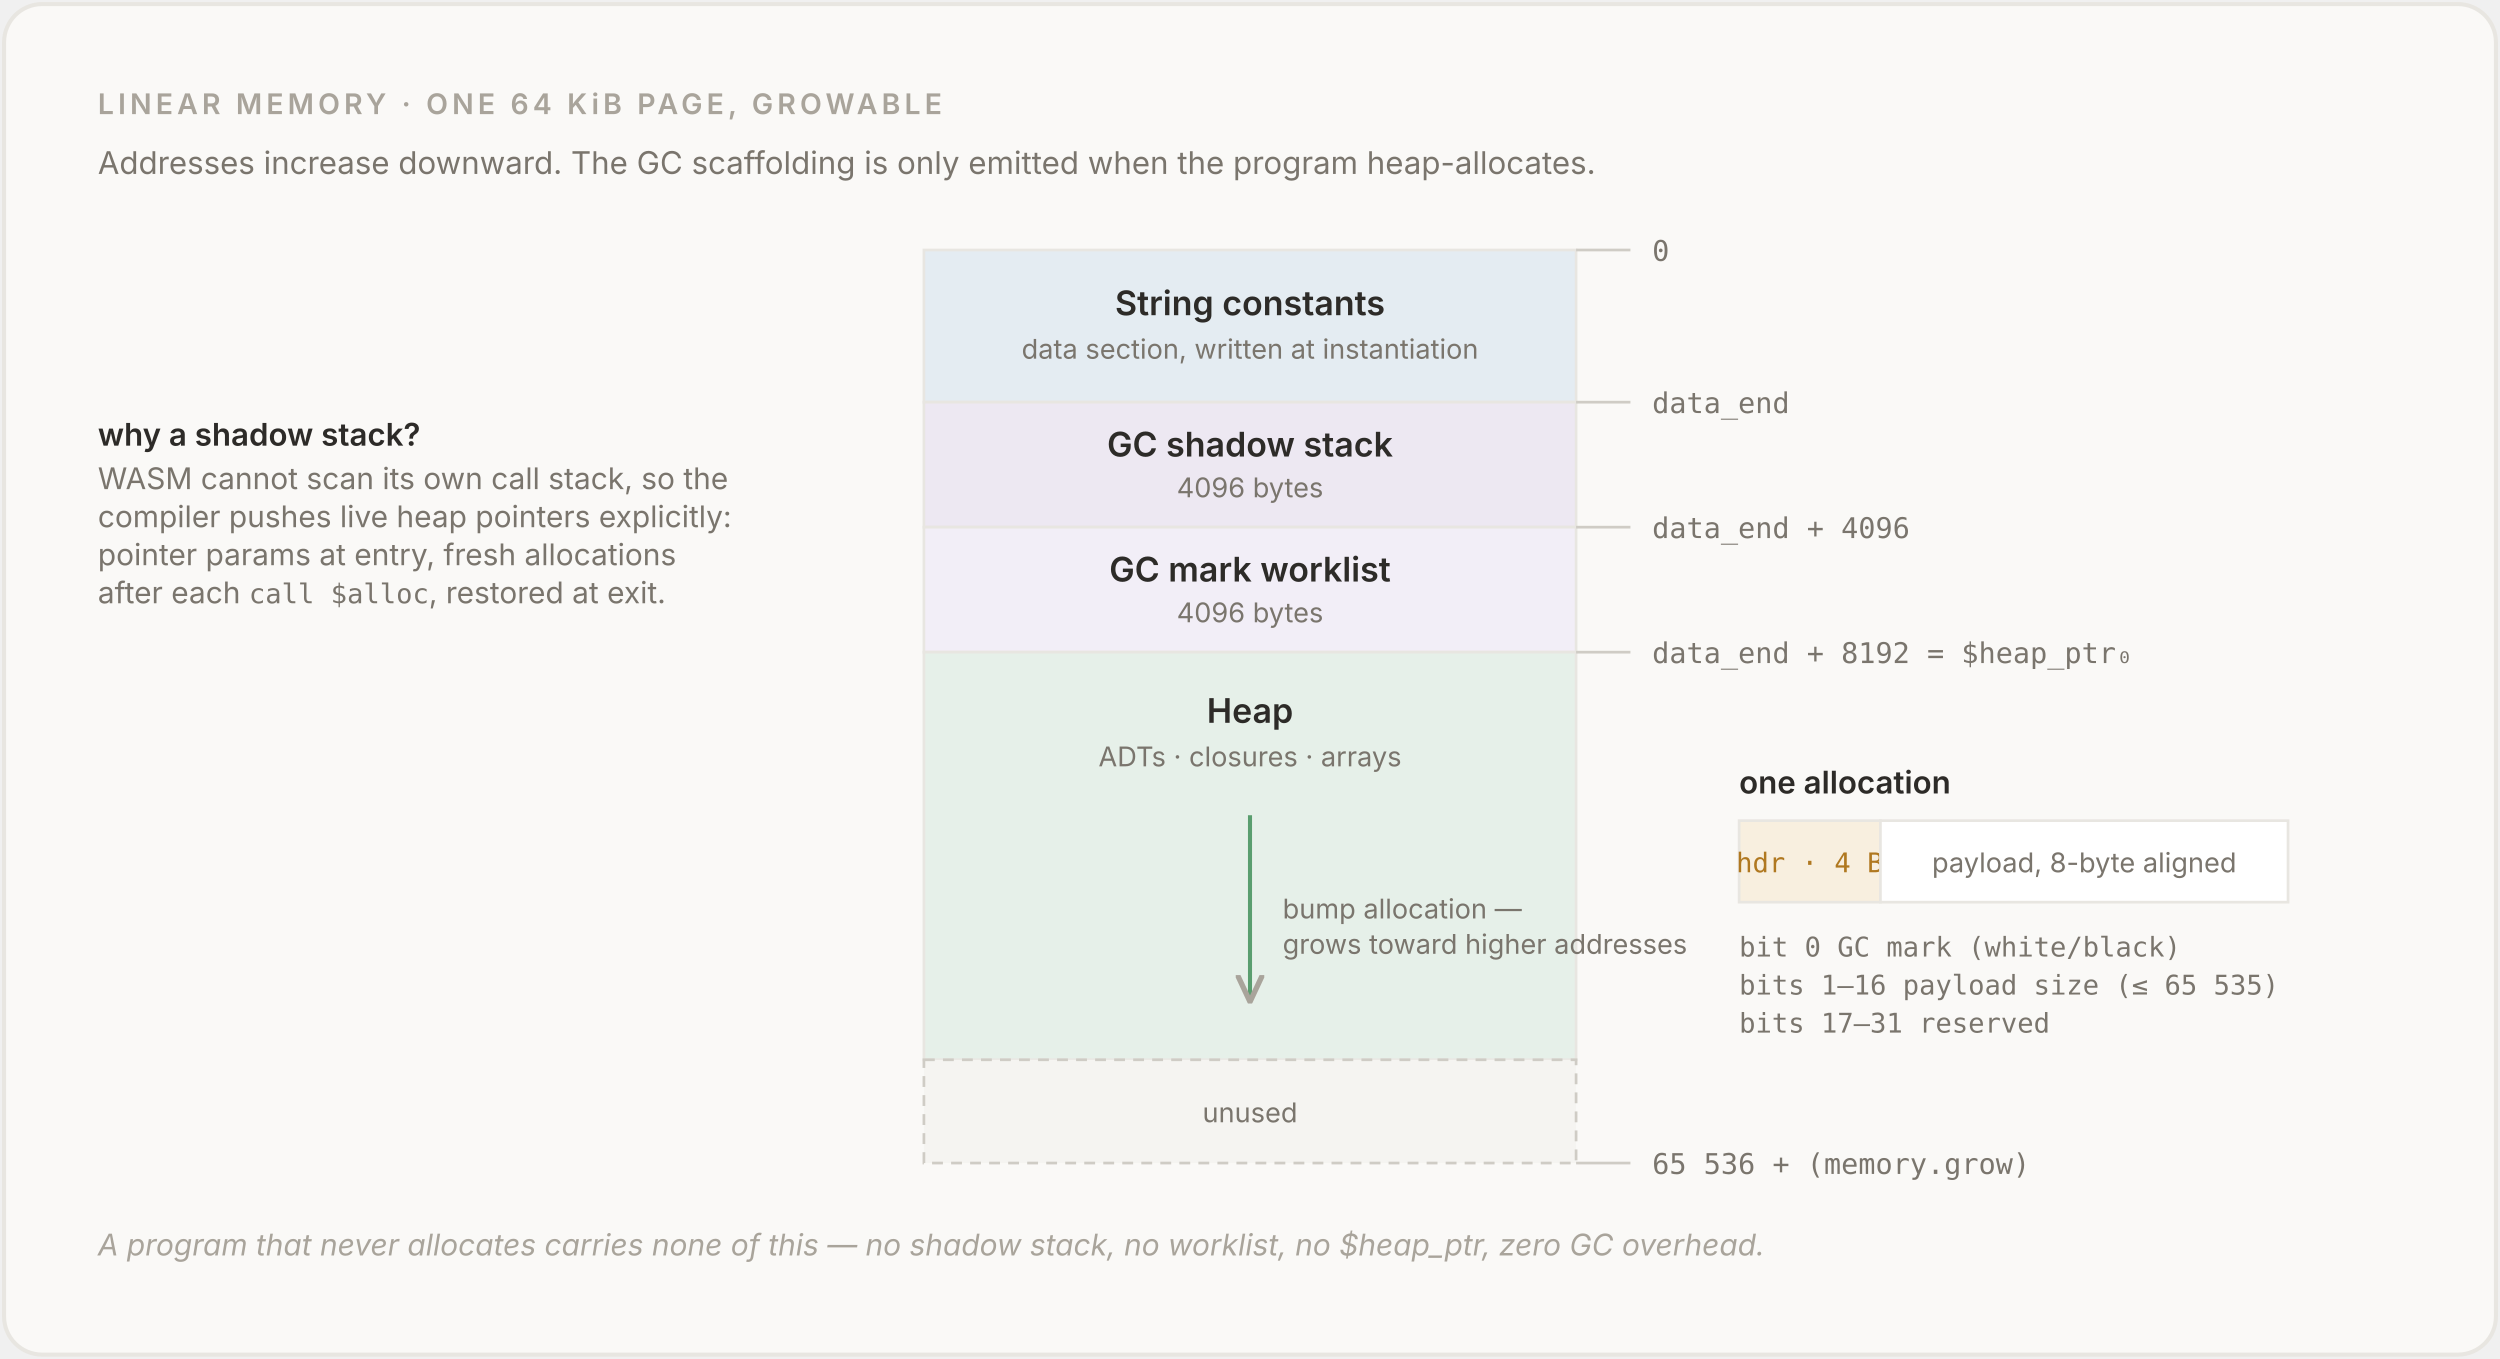
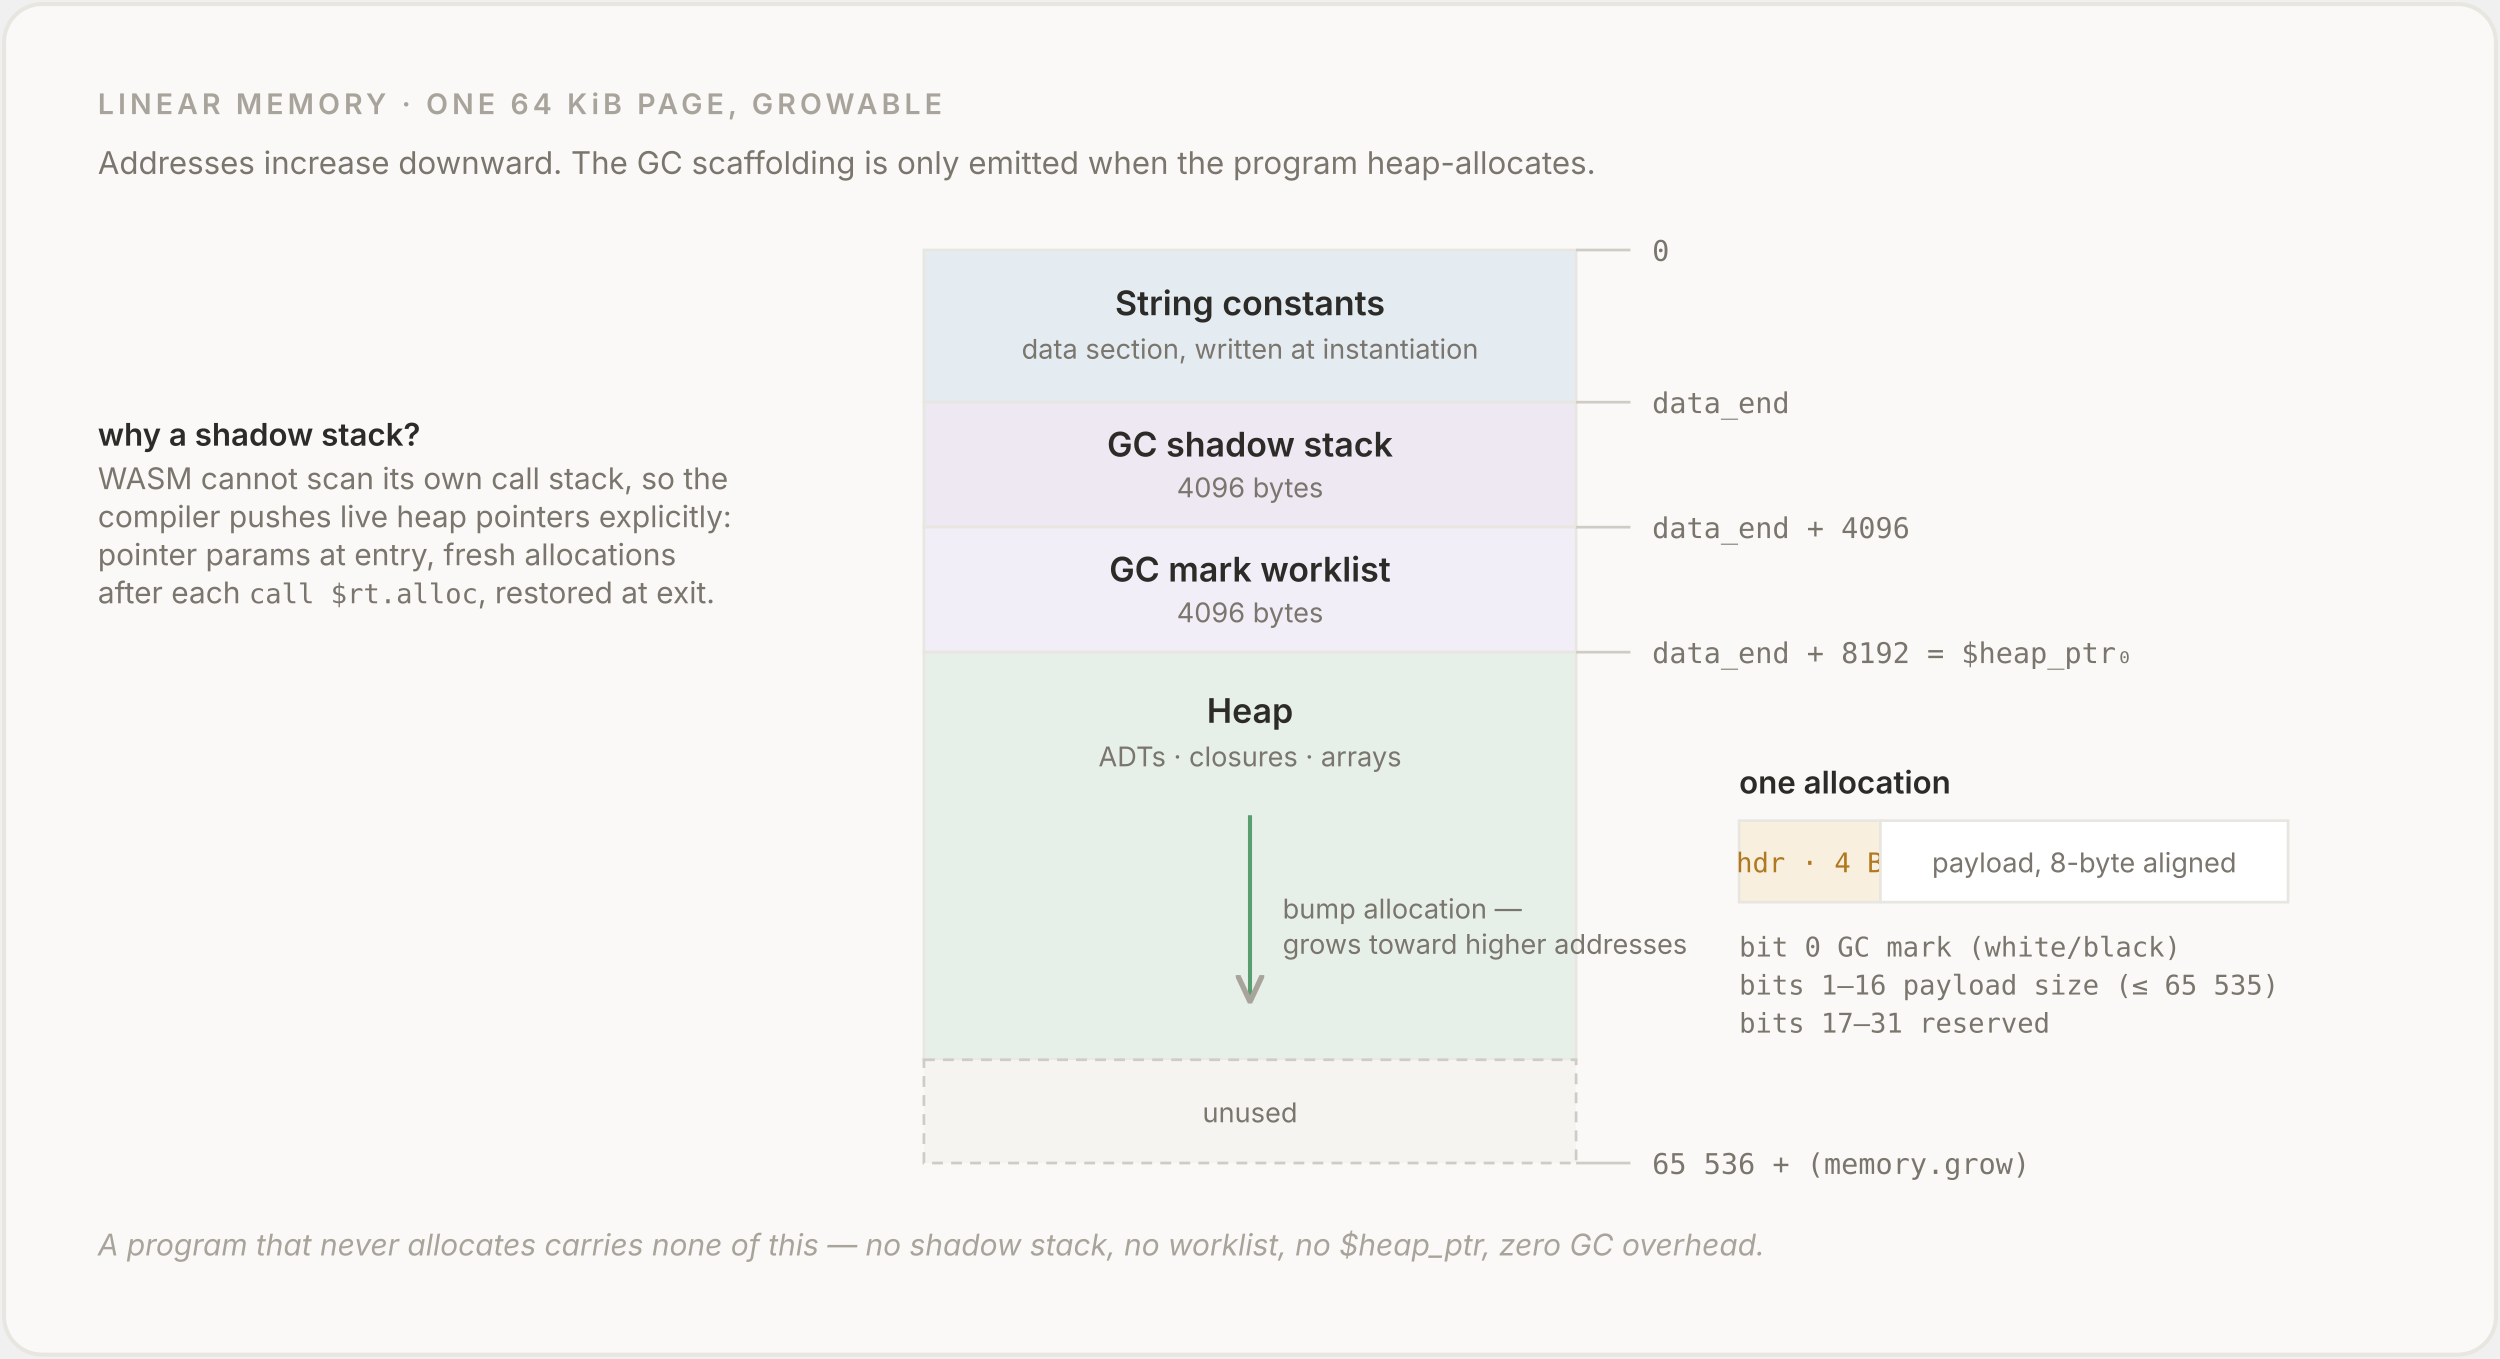
<svg xmlns="http://www.w3.org/2000/svg" width="920" height="500" viewBox="0 0 920 500" role="img" aria-labelledby="title">
  <defs>
    <marker id="arr" viewBox="0 0 8 8" refX="7" refY="4" markerWidth="7" markerHeight="7" orient="auto-start-reverse">
      <path d="M0,0.5 L7.5,4 L0,7.5" fill="none" stroke="#a9a49b" stroke-width="1.5" stroke-linecap="round" stroke-linejoin="round" />
    </marker>
    <style>
      .f  { font-family: -apple-system, BlinkMacSystemFont, 'Segoe UI', system-ui, sans-serif; }
      .m  { font-family: 'SF Mono', Menlo, Monaco, Consolas, monospace; }
      .micro { font-size: 10.5px; font-weight: 600; letter-spacing: 1.5px; fill: #a9a49b; }
      .sub { font-size: 11.5px; fill: #7a756d; }
      .seg { stroke: #e8e6e1; stroke-width: 1; }
      .st { font-size: 12.5px; font-weight: 600; fill: #2d2b28; }
      .ss { font-size: 10px; fill: #7a756d; }
      .off { font-size: 10.5px; fill: #7a756d; }
      .note { font-size: 11px; fill: #7a756d; }
      .noteh { font-size: 11.5px; font-weight: 600; fill: #2d2b28; }
      .tick { stroke: #cfccc5; stroke-width: 1; }
      .footi { font-size: 11px; font-style: italic; fill: #a9a49b; }
    </style>
  </defs>
  <rect x="1.5" y="1.5" width="917" height="497" rx="14" fill="#faf9f7" stroke="#e8e6e1" stroke-width="1.5" />
  <text class="f micro" x="36" y="42">LINEAR MEMORY · ONE 64 KiB PAGE, GROWABLE</text>
  <text class="f sub" x="36" y="64">Addresses increase downward. The GC scaffolding is only emitted when the program heap-allocates.</text>
  <rect class="seg" x="340" y="92" width="240" height="56" fill="#e4ecf2" />
  <text class="f st" x="460" y="116" text-anchor="middle">String constants</text>
  <text class="f ss" x="460" y="132" text-anchor="middle">data section, written at instantiation</text>
  <rect class="seg" x="340" y="148" width="240" height="46" fill="#ede8f2" />
  <text class="f st" x="460" y="168" text-anchor="middle">GC shadow stack</text>
  <text class="f ss" x="460" y="183" text-anchor="middle">4096 bytes</text>
  <rect class="seg" x="340" y="194" width="240" height="46" fill="#f2eef7" />
  <text class="f st" x="460" y="214" text-anchor="middle">GC mark worklist</text>
  <text class="f ss" x="460" y="229" text-anchor="middle">4096 bytes</text>
  <rect class="seg" x="340" y="240" width="240" height="150" fill="#e6f0e9" />
  <text class="f st" x="460" y="266" text-anchor="middle">Heap</text>
  <text class="f ss" x="460" y="282" text-anchor="middle">ADTs · closures · arrays</text>
  <line x1="460" y1="300" x2="460" y2="368" stroke="#5a9e6f" stroke-width="1.5" marker-end="url(#arr)" />
  <text class="f ss" x="472" y="338" fill="#3d7a4d">bump allocation —</text>
  <text class="f ss" x="472" y="351" fill="#3d7a4d">grows toward higher addresses</text>
  <rect x="340" y="390" width="240" height="38" fill="#f5f4f1" stroke="#cfccc5" stroke-width="1" stroke-dasharray="4 3" />
  <text class="f ss" x="460" y="413" text-anchor="middle" fill="#a9a49b">unused</text>
  <line class="tick" x1="580" y1="92" x2="600" y2="92" />
  <text class="m off" x="608" y="96">0</text>
  <line class="tick" x1="580" y1="148" x2="600" y2="148" />
  <text class="m off" x="608" y="152">data_end</text>
  <line class="tick" x1="580" y1="194" x2="600" y2="194" />
  <text class="m off" x="608" y="198">data_end + 4096</text>
  <line class="tick" x1="580" y1="240" x2="600" y2="240" />
  <text class="m off" x="608" y="244">data_end + 8192 = $heap_ptr₀</text>
  <line class="tick" x1="580" y1="428" x2="600" y2="428" />
  <text class="m off" x="608" y="432">65 536 + (memory.grow)</text>
  <text class="f noteh" x="36" y="164">why a shadow stack?</text>
  <text class="f note" x="36" y="180">WASM cannot scan its own call stack, so the</text>
  <text class="f note" x="36" y="194">compiler pushes live heap pointers explicitly:</text>
  <text class="f note" x="36" y="208">pointer params at entry, fresh allocations</text>
-   <text class="f note" x="36" y="222">after each <tspan class="m" font-size="10px">call $alloc</tspan>, restored at exit.</text>
+   <text class="f note" x="36" y="222">after each <tspan class="m" font-size="10px">call $rt.alloc</tspan>, restored at exit.</text>
  <text class="f noteh" x="640" y="292">one allocation</text>
  <rect x="640" y="302" width="52" height="30" fill="#f8efdf" stroke="#e8e6e1" />
  <text class="m" x="666" y="321" text-anchor="middle" font-size="10px" fill="#b07820">hdr · 4 B</text>
  <rect x="692" y="302" width="150" height="30" fill="#ffffff" stroke="#e8e6e1" />
  <text class="f ss" x="767" y="321" text-anchor="middle">payload, 8-byte aligned</text>
  <text class="m" x="640" y="352" font-size="10px" fill="#7a756d">bit 0      GC mark (white/black)</text>
  <text class="m" x="640" y="366" font-size="10px" fill="#7a756d">bits 1–16  payload size (≤ 65 535)</text>
  <text class="m" x="640" y="380" font-size="10px" fill="#7a756d">bits 17–31 reserved</text>
  <text class="f footi" x="36" y="462">A program that never allocates carries none of this — no shadow stack, no worklist, no $heap_ptr, zero GC overhead.</text>
</svg>
